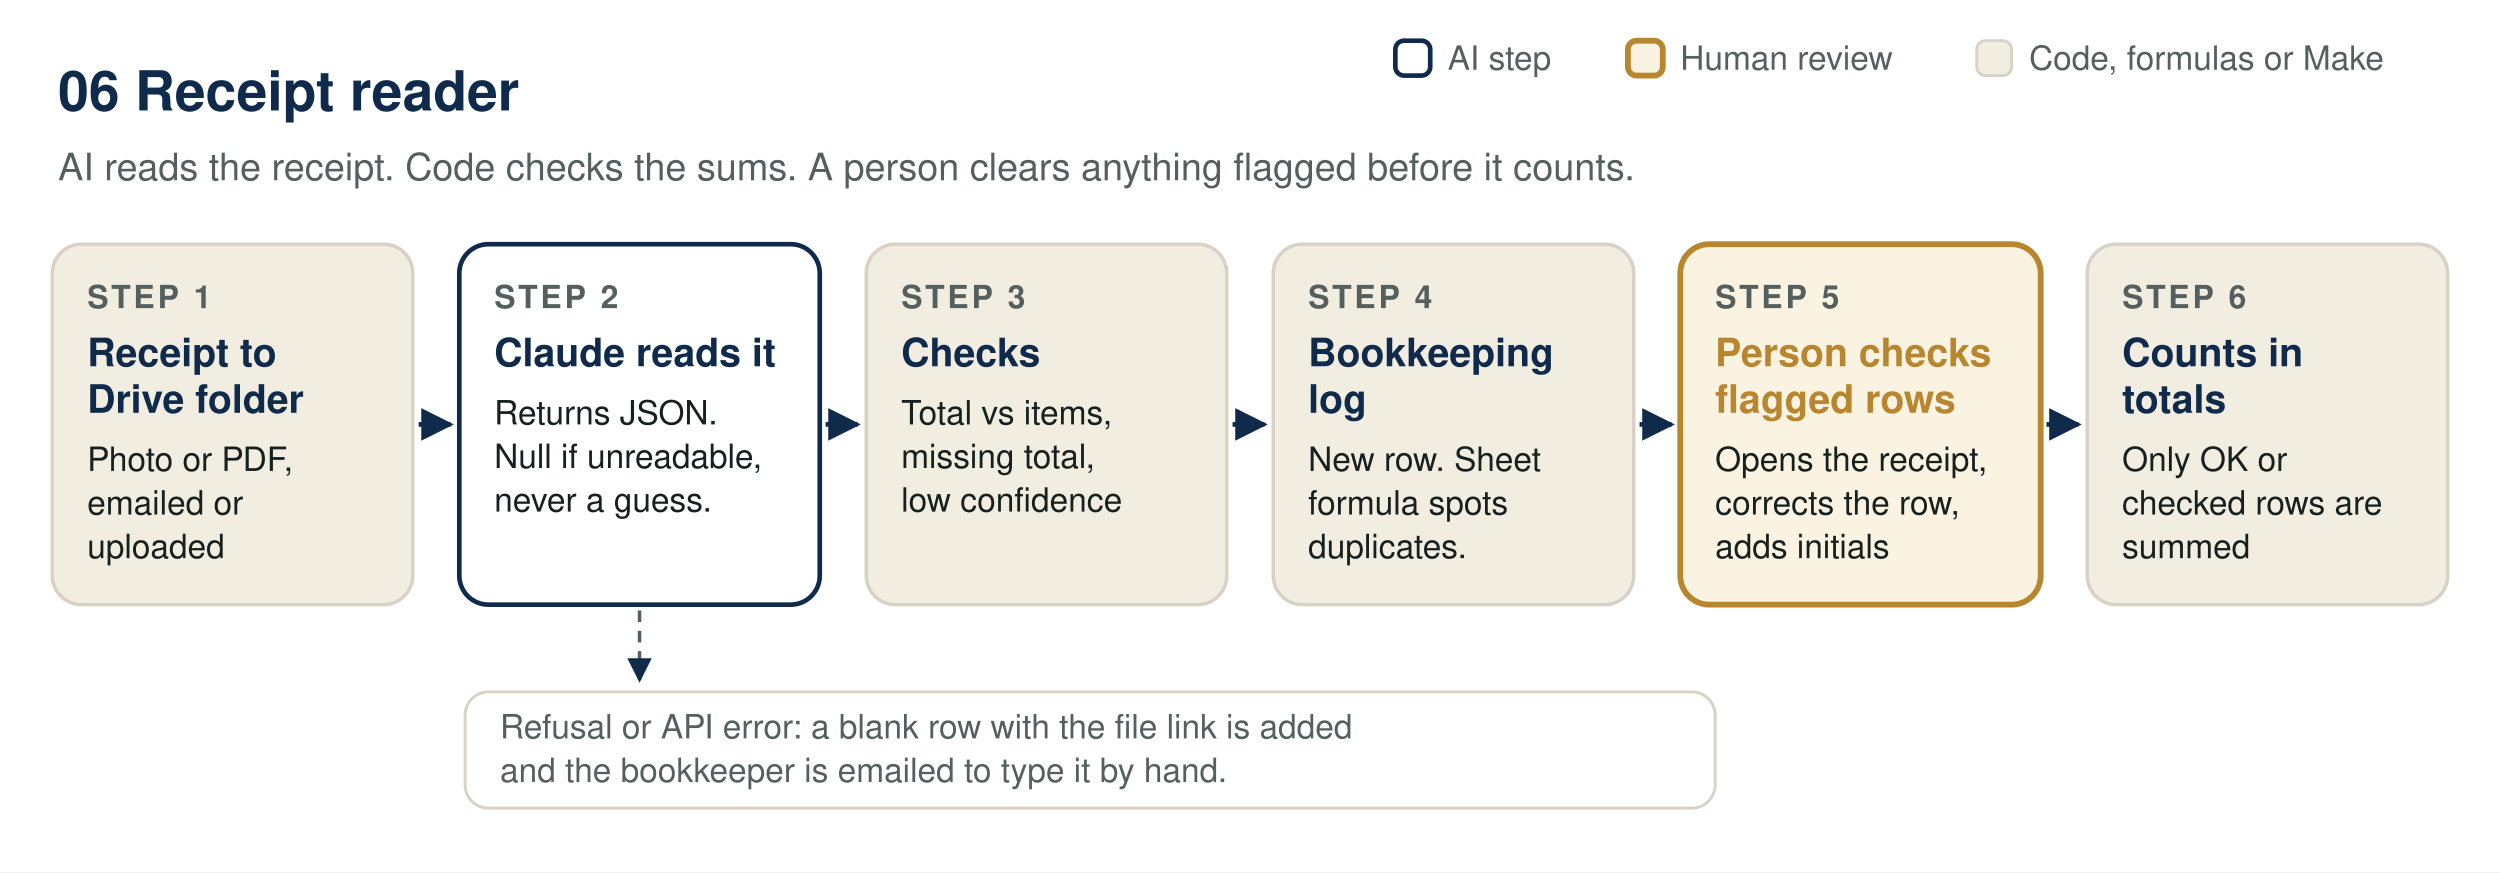
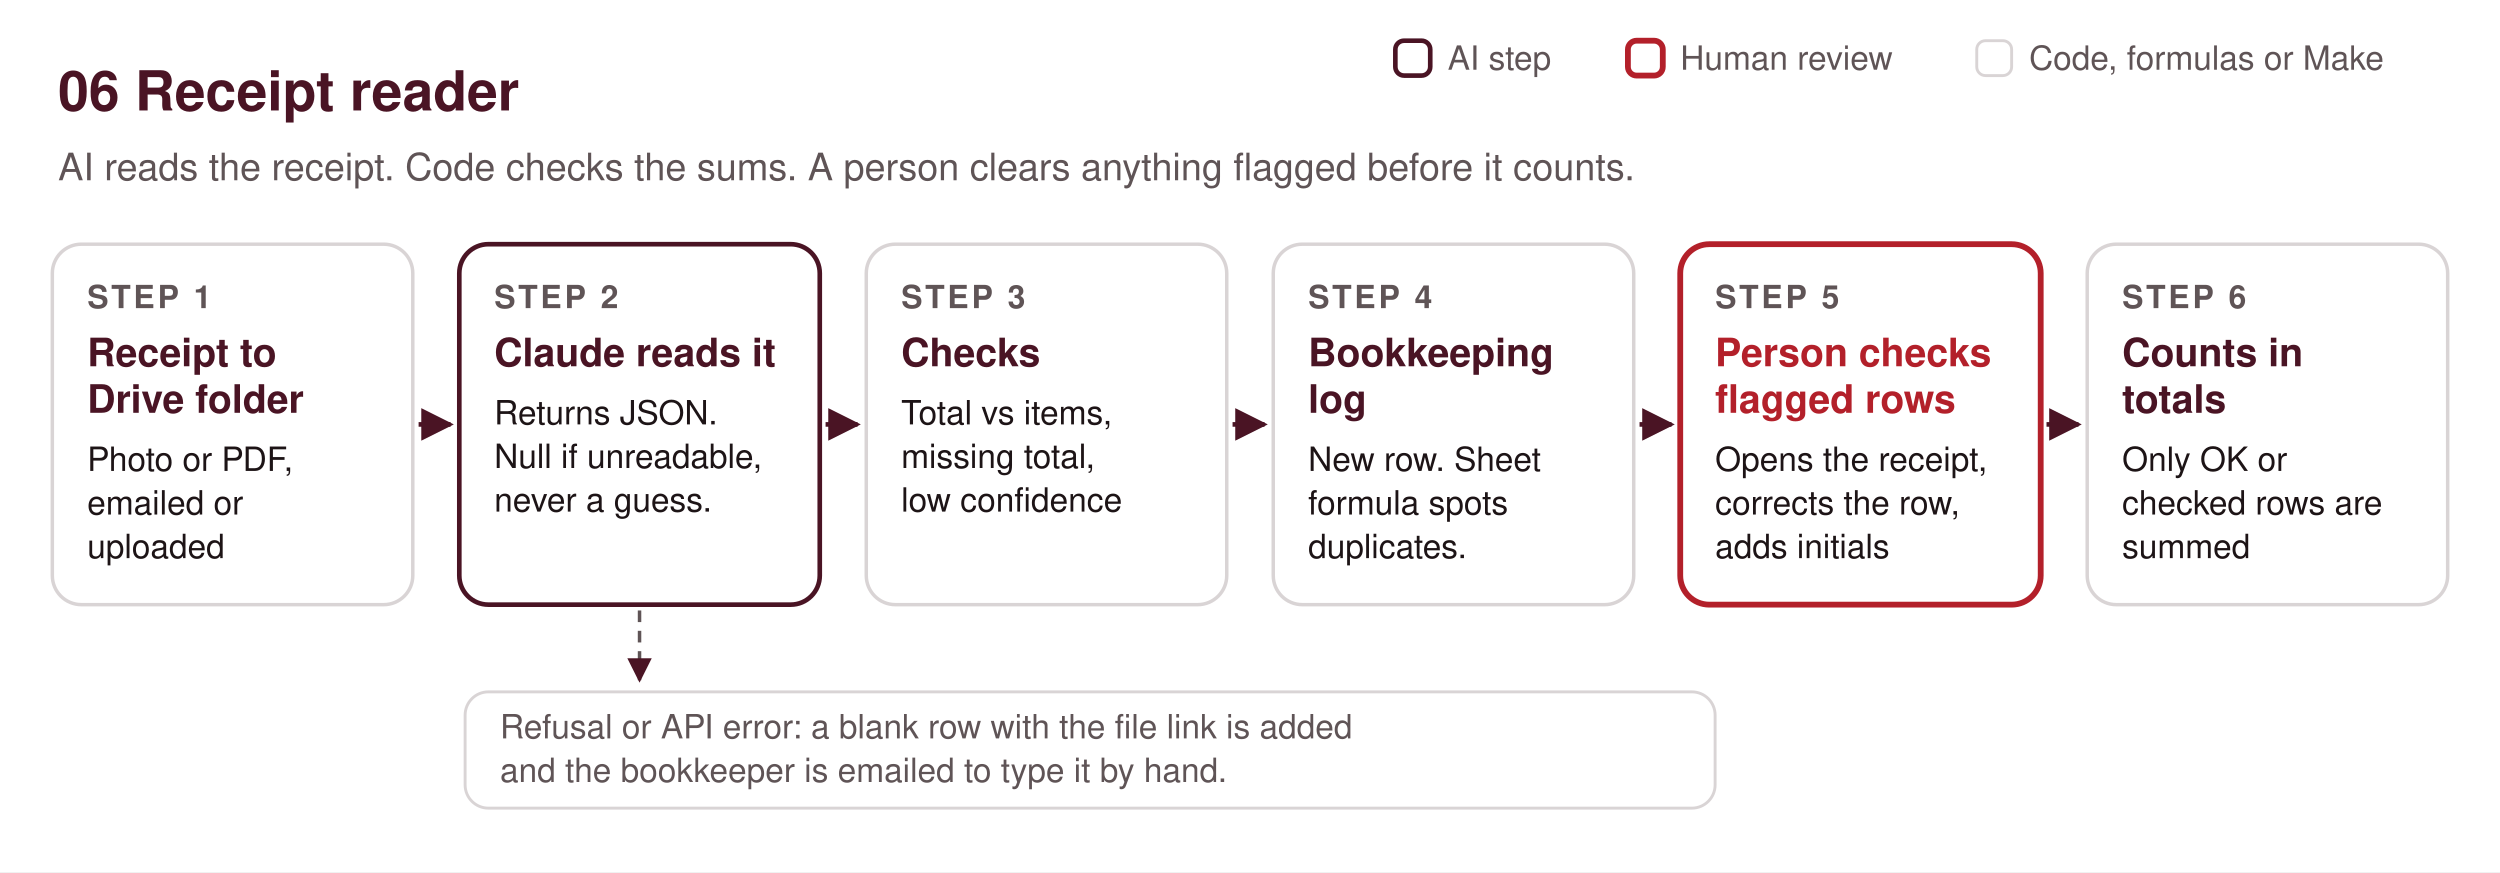
<svg xmlns="http://www.w3.org/2000/svg" viewBox="0 0 860 300" width="860" height="300" font-family="Segoe UI, Helvetica, Arial, sans-serif">
  <rect width="860" height="300" fill="#ffffff" />
  <defs>
    <marker id="a" viewBox="0 0 10 10" refX="9" refY="5" markerWidth="7" markerHeight="7" orient="auto">
-       <path d="M0,0 L10,5 L0,10 z" fill="#0f2a4a" />
+       <path d="M0,0 L10,5 L0,10 z" fill="#4a1424" />
    </marker>
  </defs>
-   <text x="20" y="38" font-size="19" font-weight="700" fill="#0f2a4a">06 Receipt reader</text>
-   <text x="20" y="62" font-size="13" fill="#55605e">AI reads the receipt. Code checks the sums. A person clears anything flagged before it counts.</text>
-   <rect x="18" y="84" width="124" height="124" rx="10" fill="#f2ede1" stroke="#d8d2c4" stroke-width="1.2" />
-   <text x="30" y="106" font-size="11" font-weight="700" fill="#55605e" letter-spacing="1">STEP 1</text>
-   <text x="30" y="126" font-size="13.5" font-weight="700" fill="#0f2a4a">Receipt to</text>
-   <text x="30" y="142" font-size="13.5" font-weight="700" fill="#0f2a4a">Drive folder</text>
-   <text x="30" y="162" font-size="11.5" fill="#16201f">Photo or PDF,</text>
-   <text x="30" y="177" font-size="11.5" fill="#16201f">emailed or</text>
-   <text x="30" y="192" font-size="11.5" fill="#16201f">uploaded</text>
-   <line x1="144" y1="146.0" x2="155" y2="146.0" stroke="#0f2a4a" stroke-width="1.6" marker-end="url(#a)" />
-   <rect x="158" y="84" width="124" height="124" rx="10" fill="#ffffff" stroke="#0f2a4a" stroke-width="1.6" />
-   <text x="170" y="106" font-size="11" font-weight="700" fill="#55605e" letter-spacing="1">STEP 2</text>
-   <text x="170" y="126" font-size="13.5" font-weight="700" fill="#0f2a4a">Claude reads it</text>
-   <text x="170" y="146" font-size="11.5" fill="#16201f">Returns JSON.</text>
-   <text x="170" y="161" font-size="11.5" fill="#16201f">Null if unreadable,</text>
-   <text x="170" y="176" font-size="11.5" fill="#16201f">never a guess.</text>
-   <line x1="284" y1="146.0" x2="295" y2="146.0" stroke="#0f2a4a" stroke-width="1.6" marker-end="url(#a)" />
-   <rect x="298" y="84" width="124" height="124" rx="10" fill="#f2ede1" stroke="#d8d2c4" stroke-width="1.2" />
-   <text x="310" y="106" font-size="11" font-weight="700" fill="#55605e" letter-spacing="1">STEP 3</text>
-   <text x="310" y="126" font-size="13.5" font-weight="700" fill="#0f2a4a">Checks</text>
-   <text x="310" y="146" font-size="11.5" fill="#16201f">Total vs items,</text>
-   <text x="310" y="161" font-size="11.5" fill="#16201f">missing total,</text>
-   <text x="310" y="176" font-size="11.5" fill="#16201f">low confidence</text>
-   <line x1="424" y1="146.0" x2="435" y2="146.0" stroke="#0f2a4a" stroke-width="1.6" marker-end="url(#a)" />
-   <rect x="438" y="84" width="124" height="124" rx="10" fill="#f2ede1" stroke="#d8d2c4" stroke-width="1.2" />
-   <text x="450" y="106" font-size="11" font-weight="700" fill="#55605e" letter-spacing="1">STEP 4</text>
-   <text x="450" y="126" font-size="13.5" font-weight="700" fill="#0f2a4a">Bookkeeping</text>
-   <text x="450" y="142" font-size="13.5" font-weight="700" fill="#0f2a4a">log</text>
-   <text x="450" y="162" font-size="11.5" fill="#16201f">New row. Sheet</text>
-   <text x="450" y="177" font-size="11.5" fill="#16201f">formula spots</text>
-   <text x="450" y="192" font-size="11.5" fill="#16201f">duplicates.</text>
-   <line x1="564" y1="146.0" x2="575" y2="146.0" stroke="#0f2a4a" stroke-width="1.6" marker-end="url(#a)" />
-   <rect x="578" y="84" width="124" height="124" rx="10" fill="#fbf3e2" stroke="#b8862e" stroke-width="2" />
-   <text x="590" y="106" font-size="11" font-weight="700" fill="#55605e" letter-spacing="1">STEP 5</text>
-   <text x="590" y="126" font-size="13.5" font-weight="700" fill="#b8862e">Person checks</text>
-   <text x="590" y="142" font-size="13.5" font-weight="700" fill="#b8862e">flagged rows</text>
-   <text x="590" y="162" font-size="11.5" fill="#16201f">Opens the receipt,</text>
-   <text x="590" y="177" font-size="11.5" fill="#16201f">corrects the row,</text>
-   <text x="590" y="192" font-size="11.5" fill="#16201f">adds initials</text>
-   <line x1="704" y1="146.0" x2="715" y2="146.0" stroke="#0f2a4a" stroke-width="1.6" marker-end="url(#a)" />
-   <rect x="718" y="84" width="124" height="124" rx="10" fill="#f2ede1" stroke="#d8d2c4" stroke-width="1.2" />
-   <text x="730" y="106" font-size="11" font-weight="700" fill="#55605e" letter-spacing="1">STEP 6</text>
-   <text x="730" y="126" font-size="13.5" font-weight="700" fill="#0f2a4a">Counts in</text>
-   <text x="730" y="142" font-size="13.5" font-weight="700" fill="#0f2a4a">totals</text>
-   <text x="730" y="162" font-size="11.5" fill="#16201f">Only OK or</text>
-   <text x="730" y="177" font-size="11.5" fill="#16201f">checked rows are</text>
-   <text x="730" y="192" font-size="11.5" fill="#16201f">summed</text>
-   <line x1="220.0" y1="210" x2="220.0" y2="234" stroke="#55605e" stroke-width="1.2" stroke-dasharray="4 3" marker-end="url(#a)" />
-   <rect x="160.0" y="238" width="430" height="40" rx="8" fill="#ffffff" stroke="#d8d2c4" />
-   <text x="172.0" y="254" font-size="11.5" fill="#55605e">Refusal or API error: a blank row with the file link is added</text>
-   <text x="172.0" y="269" font-size="11.5" fill="#55605e">and the bookkeeper is emailed to type it by hand.</text>
-   <rect x="480" y="14" width="12" height="12" rx="3" fill="#ffffff" stroke="#0f2a4a" stroke-width="1.6" />
-   <text x="498" y="24" font-size="11.5" fill="#55605e">AI step</text>
-   <rect x="560" y="14" width="12" height="12" rx="3" fill="#fbf3e2" stroke="#b8862e" stroke-width="2" />
-   <text x="578" y="24" font-size="11.5" fill="#55605e">Human review</text>
-   <rect x="680" y="14" width="12" height="12" rx="3" fill="#f2ede1" stroke="#d8d2c4" />
-   <text x="698" y="24" font-size="11.5" fill="#55605e">Code, formulas or Make</text>
+   <text x="20" y="38" font-size="19" font-weight="700" fill="#4a1424">06 Receipt reader</text>
+   <text x="20" y="62" font-size="13" fill="#5f5456">AI reads the receipt. Code checks the sums. A person clears anything flagged before it counts.</text>
+   <rect x="18" y="84" width="124" height="124" rx="10" fill="#ffffff" stroke="#d9d4d5" stroke-width="1.2" />
+   <text x="30" y="106" font-size="11" font-weight="700" fill="#5f5456" letter-spacing="1">STEP 1</text>
+   <text x="30" y="126" font-size="13.5" font-weight="700" fill="#4a1424">Receipt to</text>
+   <text x="30" y="142" font-size="13.5" font-weight="700" fill="#4a1424">Drive folder</text>
+   <text x="30" y="162" font-size="11.5" fill="#1d1416">Photo or PDF,</text>
+   <text x="30" y="177" font-size="11.5" fill="#1d1416">emailed or</text>
+   <text x="30" y="192" font-size="11.5" fill="#1d1416">uploaded</text>
+   <line x1="144" y1="146.0" x2="155" y2="146.0" stroke="#4a1424" stroke-width="1.6" marker-end="url(#a)" />
+   <rect x="158" y="84" width="124" height="124" rx="10" fill="#ffffff" stroke="#4a1424" stroke-width="1.6" />
+   <text x="170" y="106" font-size="11" font-weight="700" fill="#5f5456" letter-spacing="1">STEP 2</text>
+   <text x="170" y="126" font-size="13.5" font-weight="700" fill="#4a1424">Claude reads it</text>
+   <text x="170" y="146" font-size="11.5" fill="#1d1416">Returns JSON.</text>
+   <text x="170" y="161" font-size="11.5" fill="#1d1416">Null if unreadable,</text>
+   <text x="170" y="176" font-size="11.5" fill="#1d1416">never a guess.</text>
+   <line x1="284" y1="146.0" x2="295" y2="146.0" stroke="#4a1424" stroke-width="1.6" marker-end="url(#a)" />
+   <rect x="298" y="84" width="124" height="124" rx="10" fill="#ffffff" stroke="#d9d4d5" stroke-width="1.2" />
+   <text x="310" y="106" font-size="11" font-weight="700" fill="#5f5456" letter-spacing="1">STEP 3</text>
+   <text x="310" y="126" font-size="13.5" font-weight="700" fill="#4a1424">Checks</text>
+   <text x="310" y="146" font-size="11.5" fill="#1d1416">Total vs items,</text>
+   <text x="310" y="161" font-size="11.5" fill="#1d1416">missing total,</text>
+   <text x="310" y="176" font-size="11.5" fill="#1d1416">low confidence</text>
+   <line x1="424" y1="146.0" x2="435" y2="146.0" stroke="#4a1424" stroke-width="1.6" marker-end="url(#a)" />
+   <rect x="438" y="84" width="124" height="124" rx="10" fill="#ffffff" stroke="#d9d4d5" stroke-width="1.2" />
+   <text x="450" y="106" font-size="11" font-weight="700" fill="#5f5456" letter-spacing="1">STEP 4</text>
+   <text x="450" y="126" font-size="13.5" font-weight="700" fill="#4a1424">Bookkeeping</text>
+   <text x="450" y="142" font-size="13.5" font-weight="700" fill="#4a1424">log</text>
+   <text x="450" y="162" font-size="11.5" fill="#1d1416">New row. Sheet</text>
+   <text x="450" y="177" font-size="11.5" fill="#1d1416">formula spots</text>
+   <text x="450" y="192" font-size="11.5" fill="#1d1416">duplicates.</text>
+   <line x1="564" y1="146.0" x2="575" y2="146.0" stroke="#4a1424" stroke-width="1.6" marker-end="url(#a)" />
+   <rect x="578" y="84" width="124" height="124" rx="10" fill="#ffffff" stroke="#b3202a" stroke-width="2" />
+   <text x="590" y="106" font-size="11" font-weight="700" fill="#5f5456" letter-spacing="1">STEP 5</text>
+   <text x="590" y="126" font-size="13.5" font-weight="700" fill="#b3202a">Person checks</text>
+   <text x="590" y="142" font-size="13.5" font-weight="700" fill="#b3202a">flagged rows</text>
+   <text x="590" y="162" font-size="11.5" fill="#1d1416">Opens the receipt,</text>
+   <text x="590" y="177" font-size="11.5" fill="#1d1416">corrects the row,</text>
+   <text x="590" y="192" font-size="11.5" fill="#1d1416">adds initials</text>
+   <line x1="704" y1="146.0" x2="715" y2="146.0" stroke="#4a1424" stroke-width="1.6" marker-end="url(#a)" />
+   <rect x="718" y="84" width="124" height="124" rx="10" fill="#ffffff" stroke="#d9d4d5" stroke-width="1.2" />
+   <text x="730" y="106" font-size="11" font-weight="700" fill="#5f5456" letter-spacing="1">STEP 6</text>
+   <text x="730" y="126" font-size="13.5" font-weight="700" fill="#4a1424">Counts in</text>
+   <text x="730" y="142" font-size="13.5" font-weight="700" fill="#4a1424">totals</text>
+   <text x="730" y="162" font-size="11.5" fill="#1d1416">Only OK or</text>
+   <text x="730" y="177" font-size="11.5" fill="#1d1416">checked rows are</text>
+   <text x="730" y="192" font-size="11.5" fill="#1d1416">summed</text>
+   <line x1="220.0" y1="210" x2="220.0" y2="234" stroke="#5f5456" stroke-width="1.2" stroke-dasharray="4 3" marker-end="url(#a)" />
+   <rect x="160.0" y="238" width="430" height="40" rx="8" fill="#ffffff" stroke="#d9d4d5" />
+   <text x="172.0" y="254" font-size="11.5" fill="#5f5456">Refusal or API error: a blank row with the file link is added</text>
+   <text x="172.0" y="269" font-size="11.5" fill="#5f5456">and the bookkeeper is emailed to type it by hand.</text>
+   <rect x="480" y="14" width="12" height="12" rx="3" fill="#ffffff" stroke="#4a1424" stroke-width="1.6" />
+   <text x="498" y="24" font-size="11.5" fill="#5f5456">AI step</text>
+   <rect x="560" y="14" width="12" height="12" rx="3" fill="#ffffff" stroke="#b3202a" stroke-width="2" />
+   <text x="578" y="24" font-size="11.5" fill="#5f5456">Human review</text>
+   <rect x="680" y="14" width="12" height="12" rx="3" fill="#ffffff" stroke="#d9d4d5" />
+   <text x="698" y="24" font-size="11.5" fill="#5f5456">Code, formulas or Make</text>
</svg>
